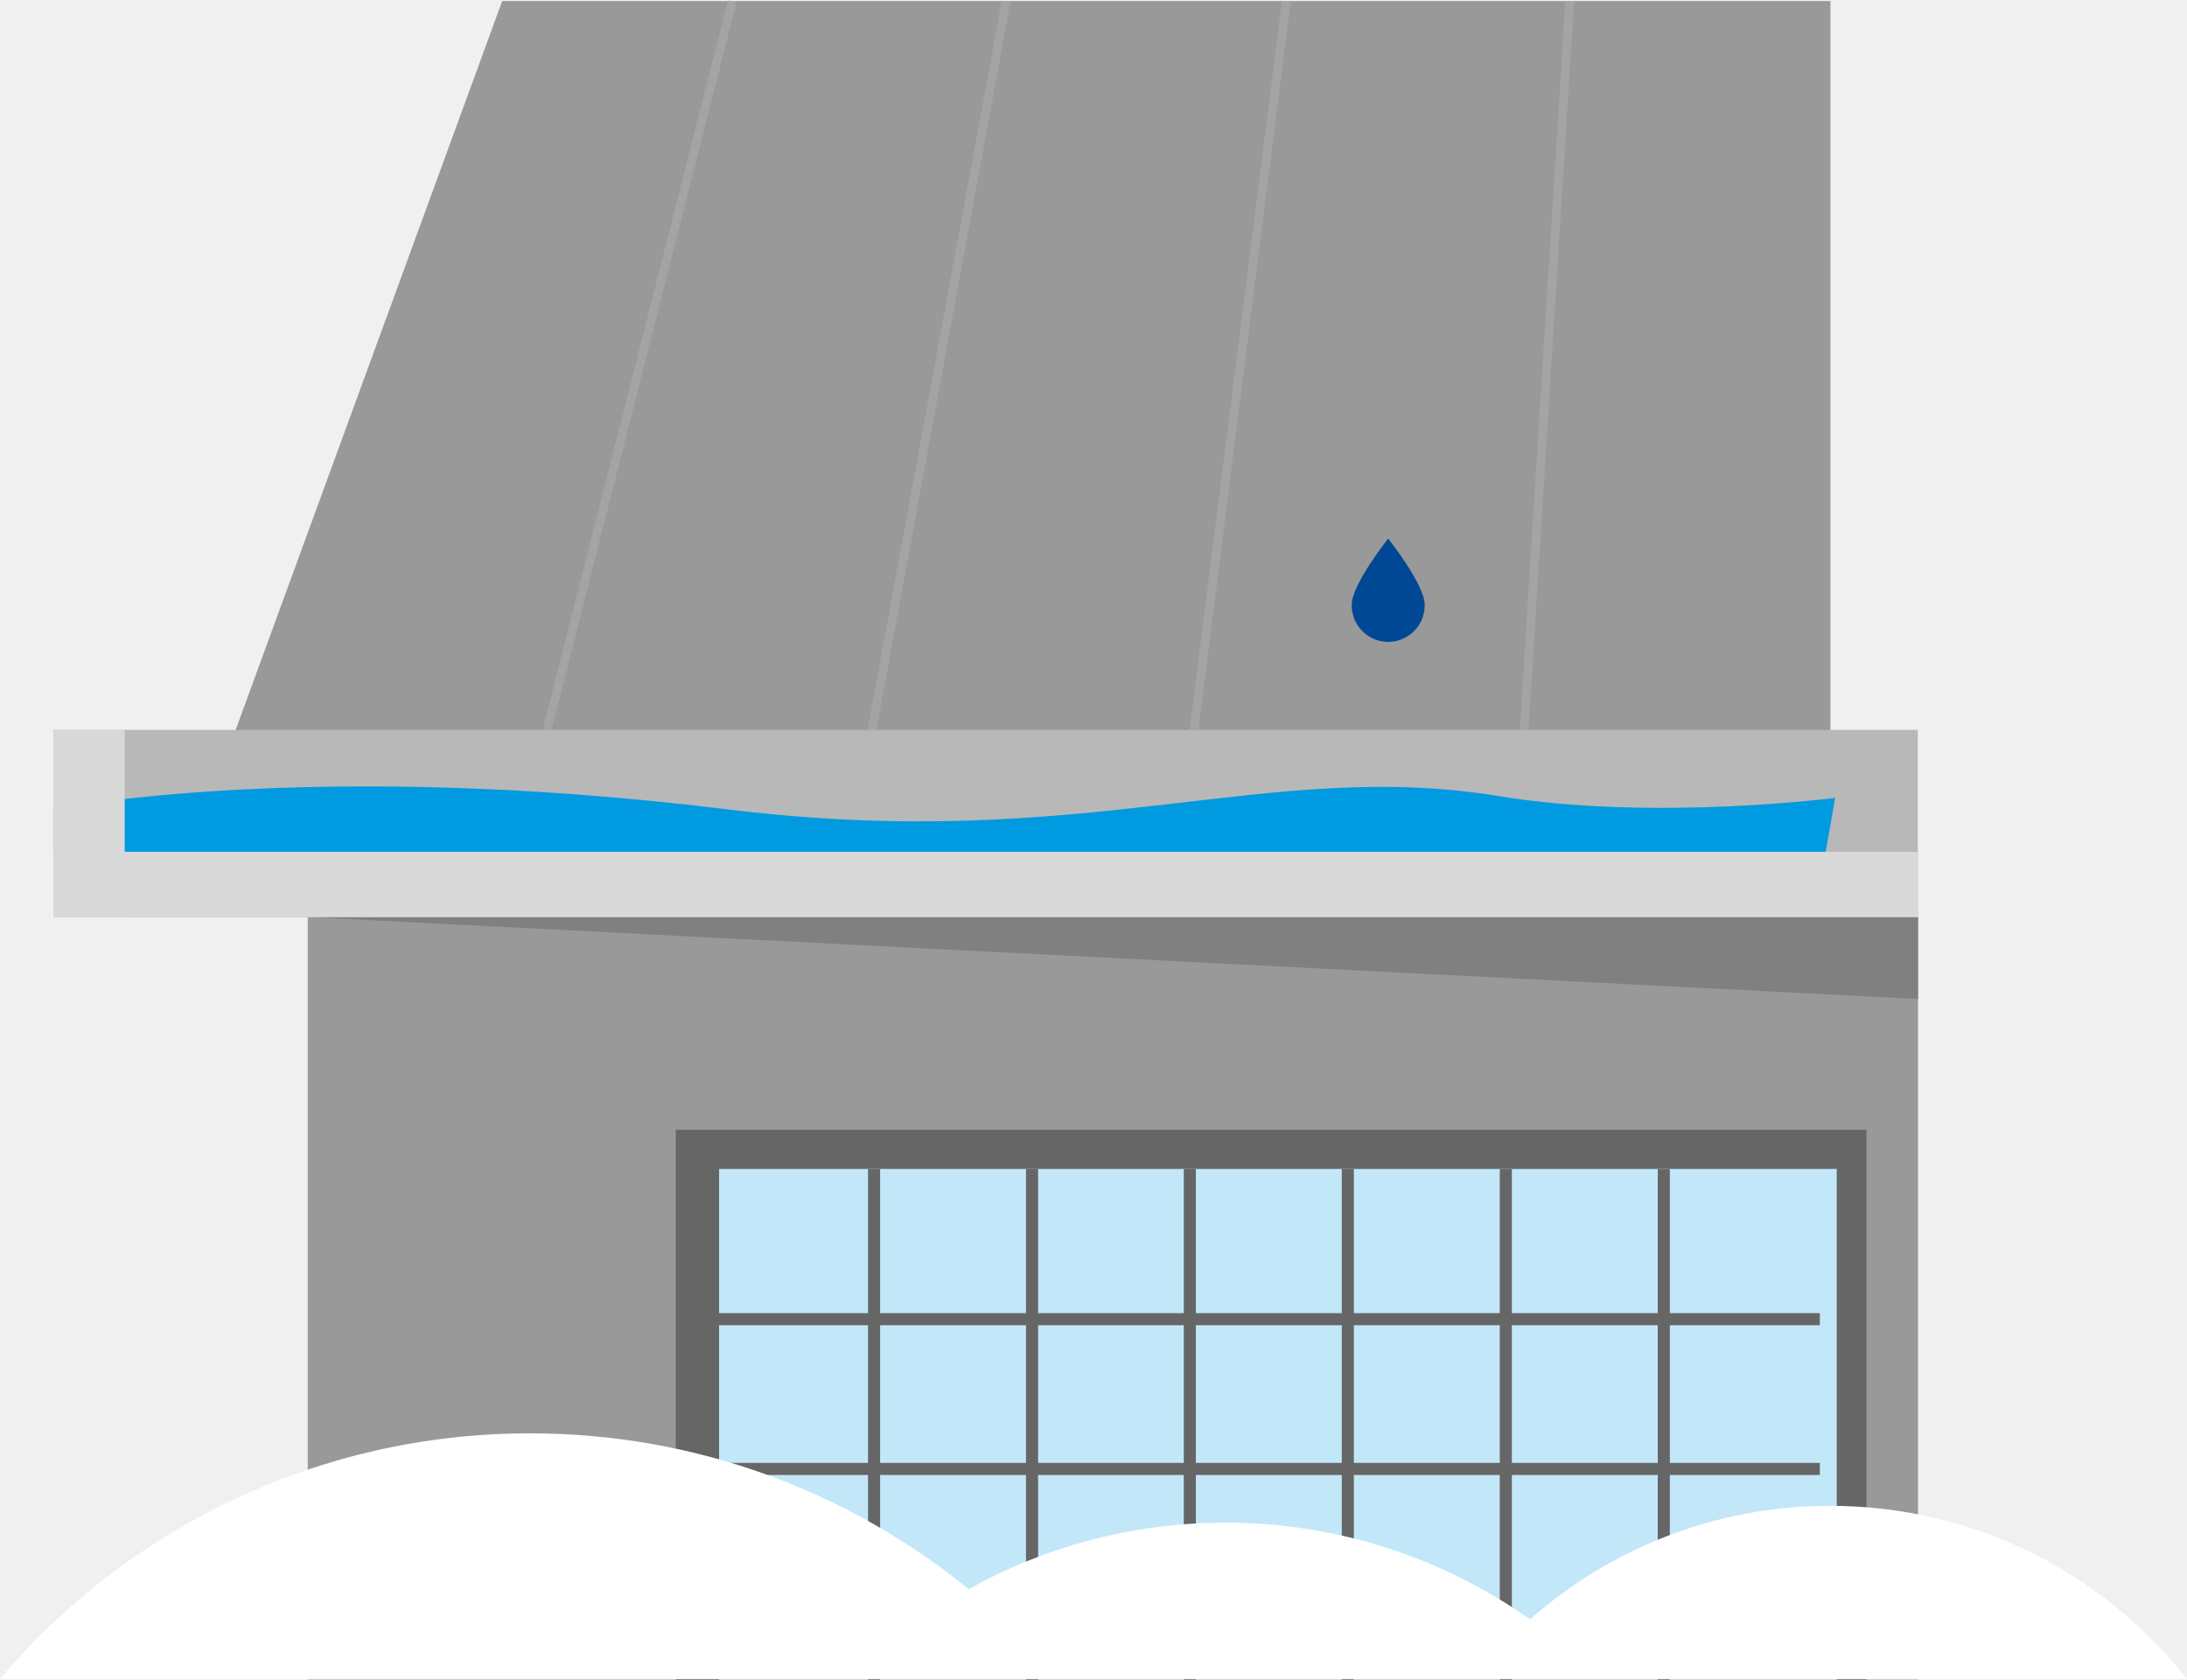
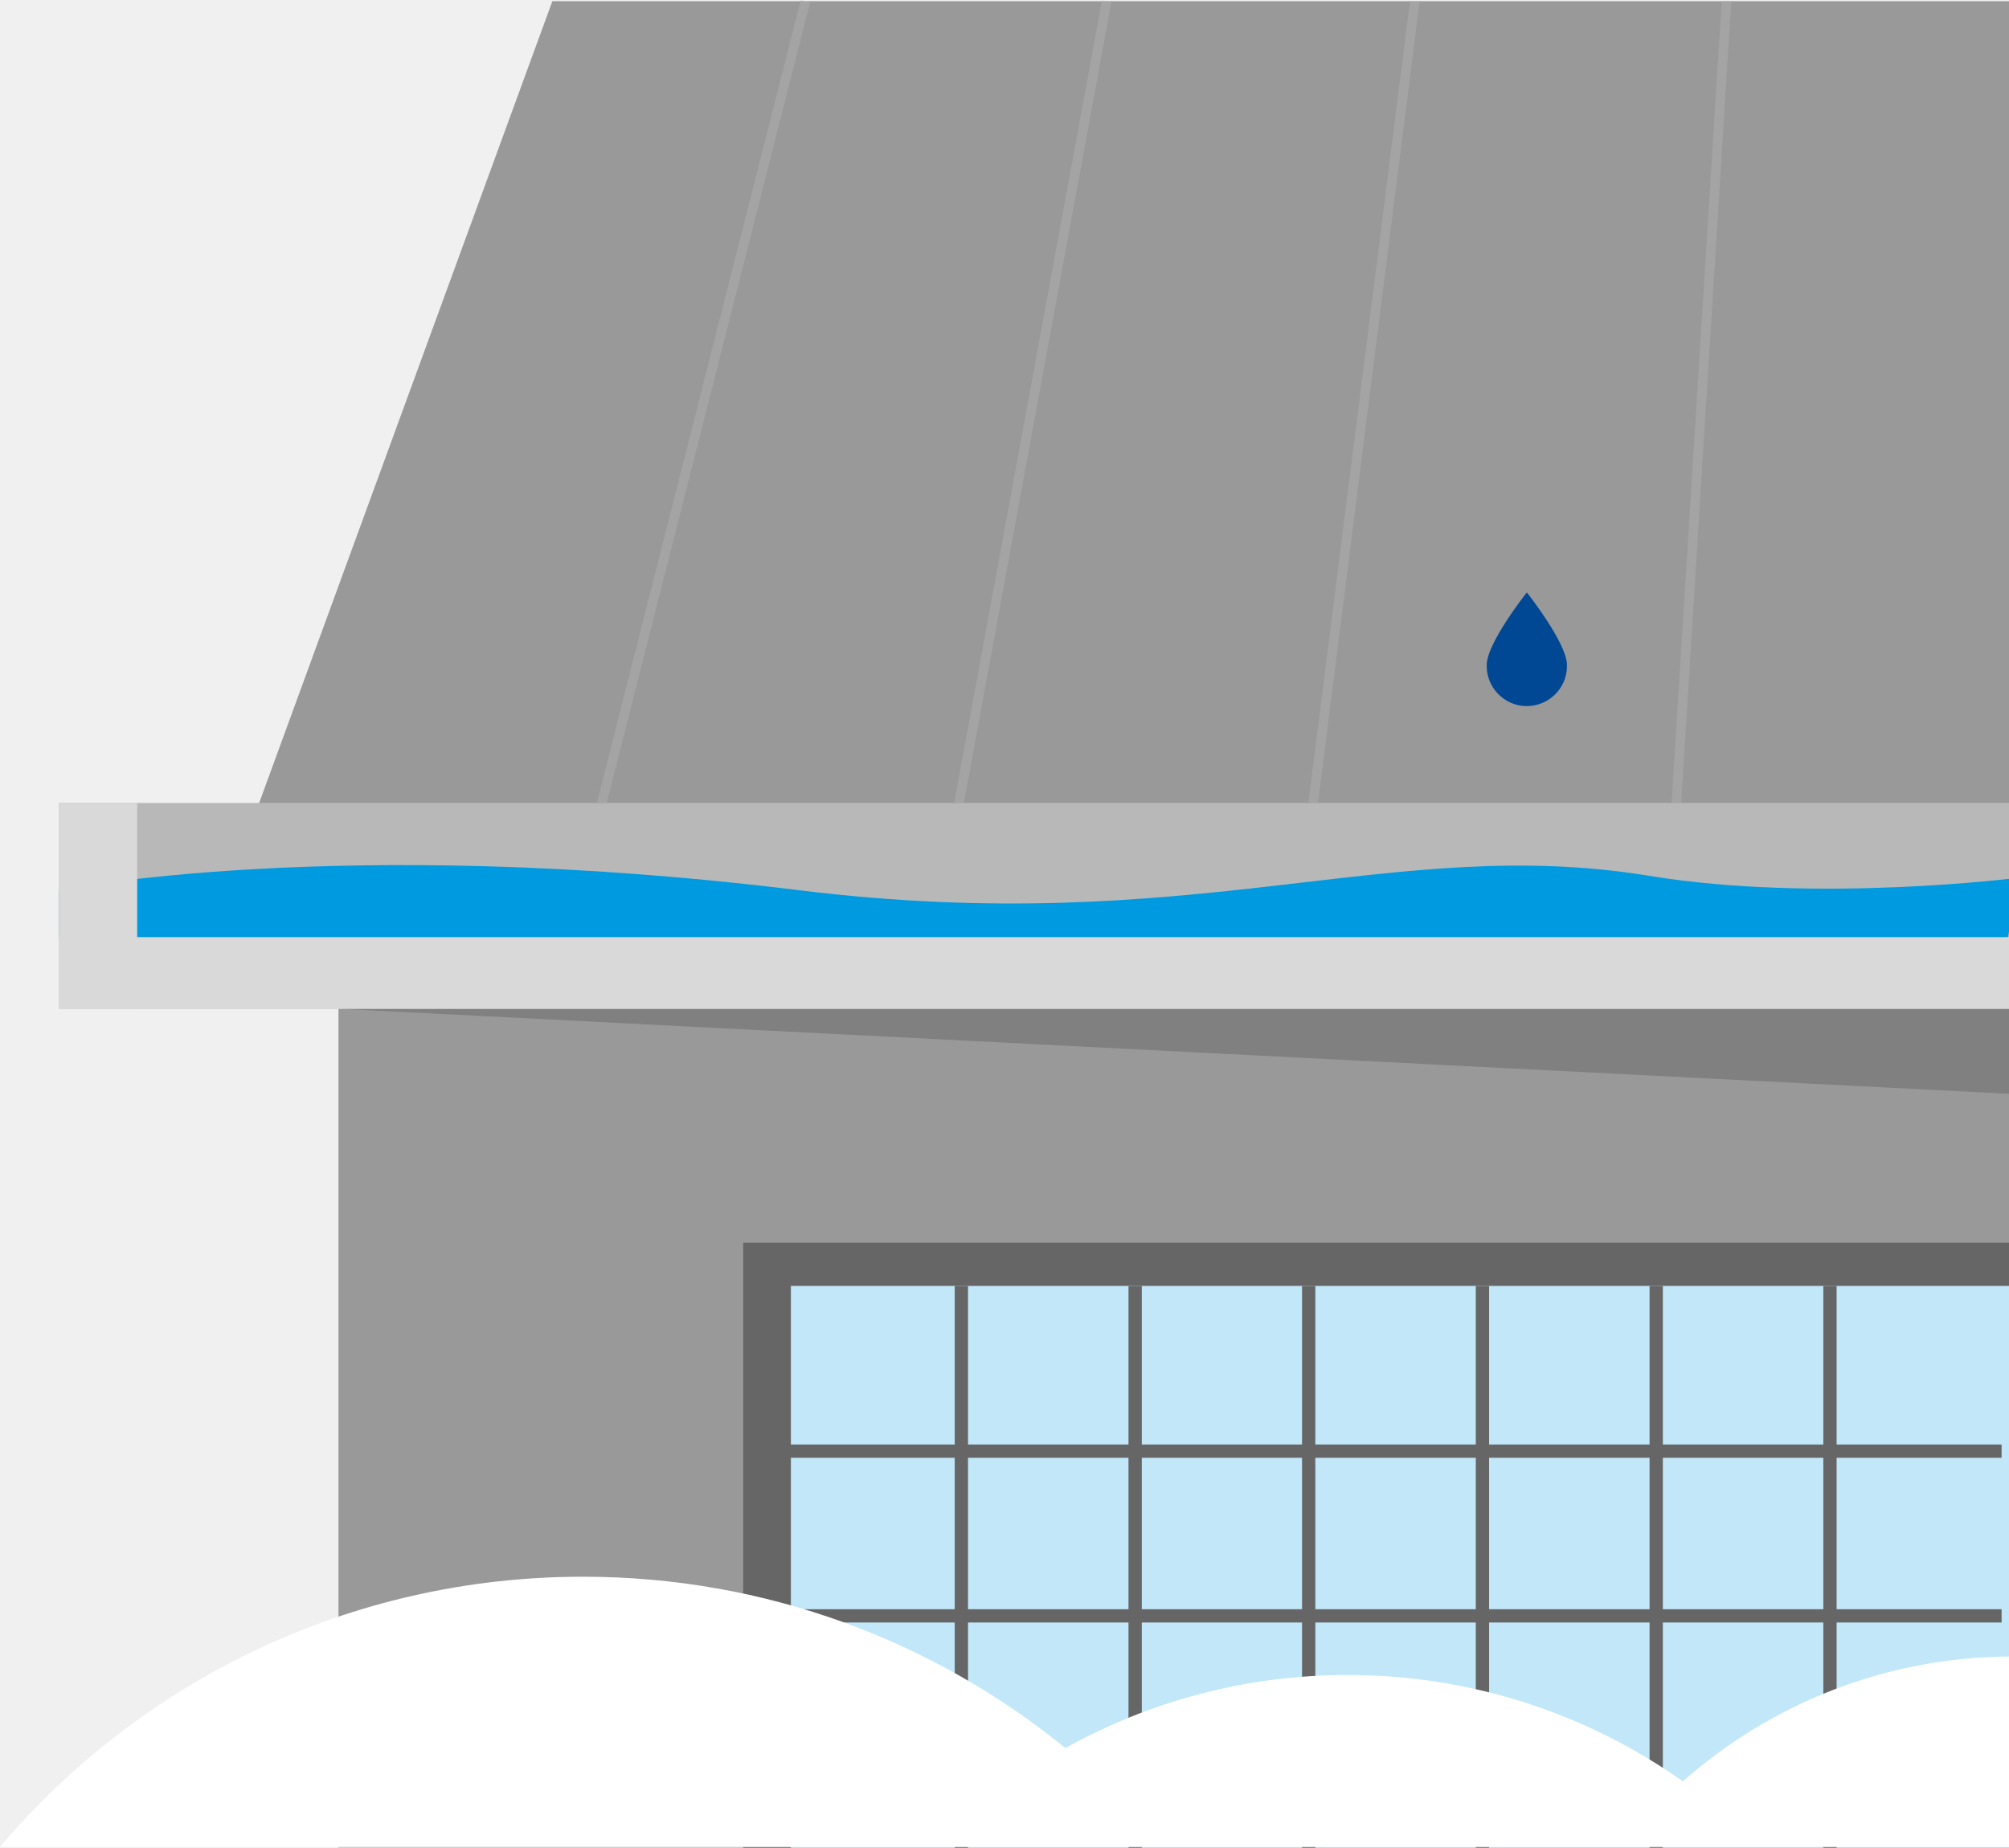
- <svg xmlns="http://www.w3.org/2000/svg" xmlns:xlink="http://www.w3.org/1999/xlink" version="1.1" id="Layer_1" x="0px" y="0px" viewBox="0 0 1013.3 778.4" enable-background="new 0 0 1013.3 778.4" xml:space="preserve">
+ <svg xmlns="http://www.w3.org/2000/svg" xmlns:xlink="http://www.w3.org/1999/xlink" version="1.1" id="Layer_1" x="0px" y="0px" viewBox="0 0 846.3 778.4" enable-background="new 0 0 846.3 778.4" xml:space="preserve">
  <g id="Group_1673" transform="translate(-996.516 -4106.406)">
    <rect id="Rectangle_754" x="1139.1" y="4531.4" fill="#999999" width="746.1" height="353.4" />
    <path id="Path_2165" fill="#808080" d="M1885.2,4569.4l-746.1-38h746.1L1885.2,4569.4z" />
    <path id="Path_2168" fill="#999999" d="M1844.6,4470.1h-748.2l132.8-363.2h615.4L1844.6,4470.1z" />
    <rect id="Rectangle_755" x="1021.3" y="4444.7" fill="#B8B8B8" width="863.8" height="86.7" />
    <rect id="Rectangle_756" x="1021.3" y="4501.2" fill="#D9D9D9" width="863.8" height="30.2" />
    <g id="Group_1418" transform="translate(-1549 2145.336)" opacity="0.5">
      <g id="Group_1417">
        <g>
          <defs>
            <rect id="SVGID_1_" x="2797.1" y="1961.1" width="89.7" height="338.8" />
          </defs>
-           <clipPath id="SVGID_00000038408264405477837310000001077629194693828263_">
+           <clipPath id="SVGID_00000150067580526710376400000016308726019200673680_">
            <use xlink:href="#SVGID_1_" overflow="visible" />
          </clipPath>
-           <g id="Group_1416" clip-path="url(#SVGID_00000038408264405477837310000001077629194693828263_)">
+           <g id="Group_1416" clip-path="url(#SVGID_00000150067580526710376400000016308726019200673680_)">
            <line id="Line_218" fill="none" stroke="#B0B0B0" stroke-width="4" stroke-miterlimit="10" x1="2884.8" y1="1961.6" x2="2799" y2="2299.4" />
          </g>
        </g>
      </g>
    </g>
    <g id="Group_1421" transform="translate(-1549 2145.336)" opacity="0.5">
      <g id="Group_1420">
        <g>
          <defs>
-             <rect id="SVGID_00000039816555396721501380000009296505507453527950_" x="2947.6" y="1961.2" width="66.1" height="338.6" />
+             <rect id="SVGID_00000175298043388114016140000012118368770570897842_" x="2947.6" y="1961.2" width="66.1" height="338.6" />
          </defs>
-           <clipPath id="SVGID_00000160909343597006500740000015453721151821581725_">
-             <use xlink:href="#SVGID_00000039816555396721501380000009296505507453527950_" overflow="visible" />
+           <clipPath id="SVGID_00000141417925634388011040000018312363944429582743_">
+             <use xlink:href="#SVGID_00000175298043388114016140000012118368770570897842_" overflow="visible" />
          </clipPath>
-           <g id="Group_1419" clip-path="url(#SVGID_00000160909343597006500740000015453721151821581725_)">
+           <g id="Group_1419" clip-path="url(#SVGID_00000141417925634388011040000018312363944429582743_)">
            <line id="Line_219" fill="none" stroke="#B0B0B0" stroke-width="4" stroke-miterlimit="10" x1="3011.7" y1="1961.6" x2="2949.5" y2="2299.4" />
          </g>
        </g>
      </g>
    </g>
    <g id="Group_1424" transform="translate(-1549 2145.336)" opacity="0.5">
      <g id="Group_1423">
        <g>
          <defs>
-             <rect id="SVGID_00000075149291768563096760000014572211543776838845_" x="3096.7" y="1961.3" width="46.8" height="338.3" />
+             <rect id="SVGID_00000101079003431820851000000016057717757765279387_" x="3096.7" y="1961.3" width="46.8" height="338.3" />
          </defs>
-           <clipPath id="SVGID_00000088813011558224716350000012728883046161366177_">
-             <use xlink:href="#SVGID_00000075149291768563096760000014572211543776838845_" overflow="visible" />
+           <clipPath id="SVGID_00000128451236330325330010000001349192521609139892_">
+             <use xlink:href="#SVGID_00000101079003431820851000000016057717757765279387_" overflow="visible" />
          </clipPath>
-           <g id="Group_1422" clip-path="url(#SVGID_00000088813011558224716350000012728883046161366177_)">
+           <g id="Group_1422" clip-path="url(#SVGID_00000128451236330325330010000001349192521609139892_)">
            <line id="Line_220" fill="none" stroke="#B0B0B0" stroke-width="4" stroke-miterlimit="10" x1="3141.5" y1="1961.6" x2="3098.7" y2="2299.4" />
          </g>
        </g>
      </g>
    </g>
    <g id="Group_1427" transform="translate(-1549 2145.336)" opacity="0.5">
      <g id="Group_1426">
        <g>
          <defs>
-             <rect id="SVGID_00000126311491104586140410000012925948426149249411_" x="3249.7" y="1961.4" width="25.1" height="338.1" />
+             <rect id="SVGID_00000031897451264379219200000014552336435353138606_" x="3249.7" y="1961.4" width="25.1" height="338.1" />
          </defs>
-           <clipPath id="SVGID_00000045578938782581299060000004449125029160276884_">
-             <use xlink:href="#SVGID_00000126311491104586140410000012925948426149249411_" overflow="visible" />
+           <clipPath id="SVGID_00000023241026242236101720000007497938882373523859_">
+             <use xlink:href="#SVGID_00000031897451264379219200000014552336435353138606_" overflow="visible" />
          </clipPath>
-           <g id="Group_1425" clip-path="url(#SVGID_00000045578938782581299060000004449125029160276884_)">
+           <g id="Group_1425" clip-path="url(#SVGID_00000023241026242236101720000007497938882373523859_)">
            <line id="Line_221" fill="none" stroke="#B0B0B0" stroke-width="4" stroke-miterlimit="10" x1="3272.8" y1="1961.6" x2="3251.7" y2="2299.4" />
          </g>
        </g>
      </g>
    </g>
    <path id="Path_2169" fill="#009AE1" d="M1021.3,4481.5c0,0,118.1-23.9,312.1,0c167.1,20.6,249.2-23.9,357.8-6.1   c71.1,11.7,155.6,0.8,155.6,0.8l-4.4,25h-821.1V4481.5z" />
    <rect id="Rectangle_761" x="1021.3" y="4444.7" fill="#D9D9D9" width="33" height="86.7" />
    <path id="Path_2170" fill="#004894" d="M1622.8,4386.6c-0.2,9.3,7.2,17.1,16.5,17.3s17.1-7.2,17.3-16.5c0-0.3,0-0.5,0-0.8   c0-9.3-16.9-30.6-16.9-30.6S1622.8,4377.3,1622.8,4386.6" />
    <rect id="Rectangle_762" x="1309.6" y="4630" fill="#666666" width="551.7" height="254.9" />
    <rect id="Rectangle_763" x="1329.7" y="4648.2" fill="#FFFFFF" width="517.8" height="236.7" />
    <g id="Group_1430" transform="translate(-1549 2145.336)" opacity="0.24">
      <g id="Group_1429">
        <g>
          <defs>
-             <rect id="SVGID_00000171712941378248019070000015765586491189496450_" x="2878.7" y="2502.8" width="517.8" height="236.6" />
+             <rect id="SVGID_00000135661383536107466960000014288841816309878150_" x="2878.7" y="2502.8" width="517.8" height="236.6" />
          </defs>
-           <clipPath id="SVGID_00000048491988577894439350000016705189747864722092_">
-             <use xlink:href="#SVGID_00000171712941378248019070000015765586491189496450_" overflow="visible" />
+           <clipPath id="SVGID_00000055678821749041675270000013553639484390286521_">
+             <use xlink:href="#SVGID_00000135661383536107466960000014288841816309878150_" overflow="visible" />
          </clipPath>
-           <g id="Group_1428" clip-path="url(#SVGID_00000048491988577894439350000016705189747864722092_)">
+           <g id="Group_1428" clip-path="url(#SVGID_00000055678821749041675270000013553639484390286521_)">
            <rect id="Rectangle_764" x="2878.7" y="2502.8" fill="#009AE1" width="517.8" height="236.7" />
          </g>
        </g>
      </g>
    </g>
    <rect id="Rectangle_766" x="1398.7" y="4648.2" fill="#666666" width="5.6" height="236.7" />
    <rect id="Rectangle_767" x="1471.9" y="4648.2" fill="#666666" width="5.6" height="236.7" />
    <rect id="Rectangle_768" x="1311.9" y="4715" fill="#666666" width="527.8" height="5.6" />
    <rect id="Rectangle_769" x="1311.9" y="4784.4" fill="#666666" width="527.8" height="5.6" />
    <rect id="Rectangle_770" x="1370.8" y="4850.9" fill="#808080" width="280.1" height="5.3" />
    <rect id="Rectangle_771" x="1545" y="4648.2" fill="#666666" width="5.6" height="236.7" />
    <rect id="Rectangle_772" x="1618.2" y="4648.2" fill="#666666" width="5.6" height="236.7" />
    <rect id="Rectangle_773" x="1691.4" y="4648.2" fill="#666666" width="5.6" height="236.7" />
    <rect id="Rectangle_774" x="1764.6" y="4648.2" fill="#666666" width="5.6" height="236.7" />
  </g>
  <path fill="#FFFFFF" d="M1013.3,778.2c-38.5-48.9-98.2-80.3-165.3-80.3c-53.4,0-102,19.9-139.1,52.6  c-39.9-28.2-88.6-44.8-141.2-44.8c-43.1,0-83.7,11.2-118.9,30.8c-55.4-45.1-126.1-72.2-203.2-72.2c-98.5,0-186.6,44.2-245.7,113.9  H1013.3z" />
</svg>
